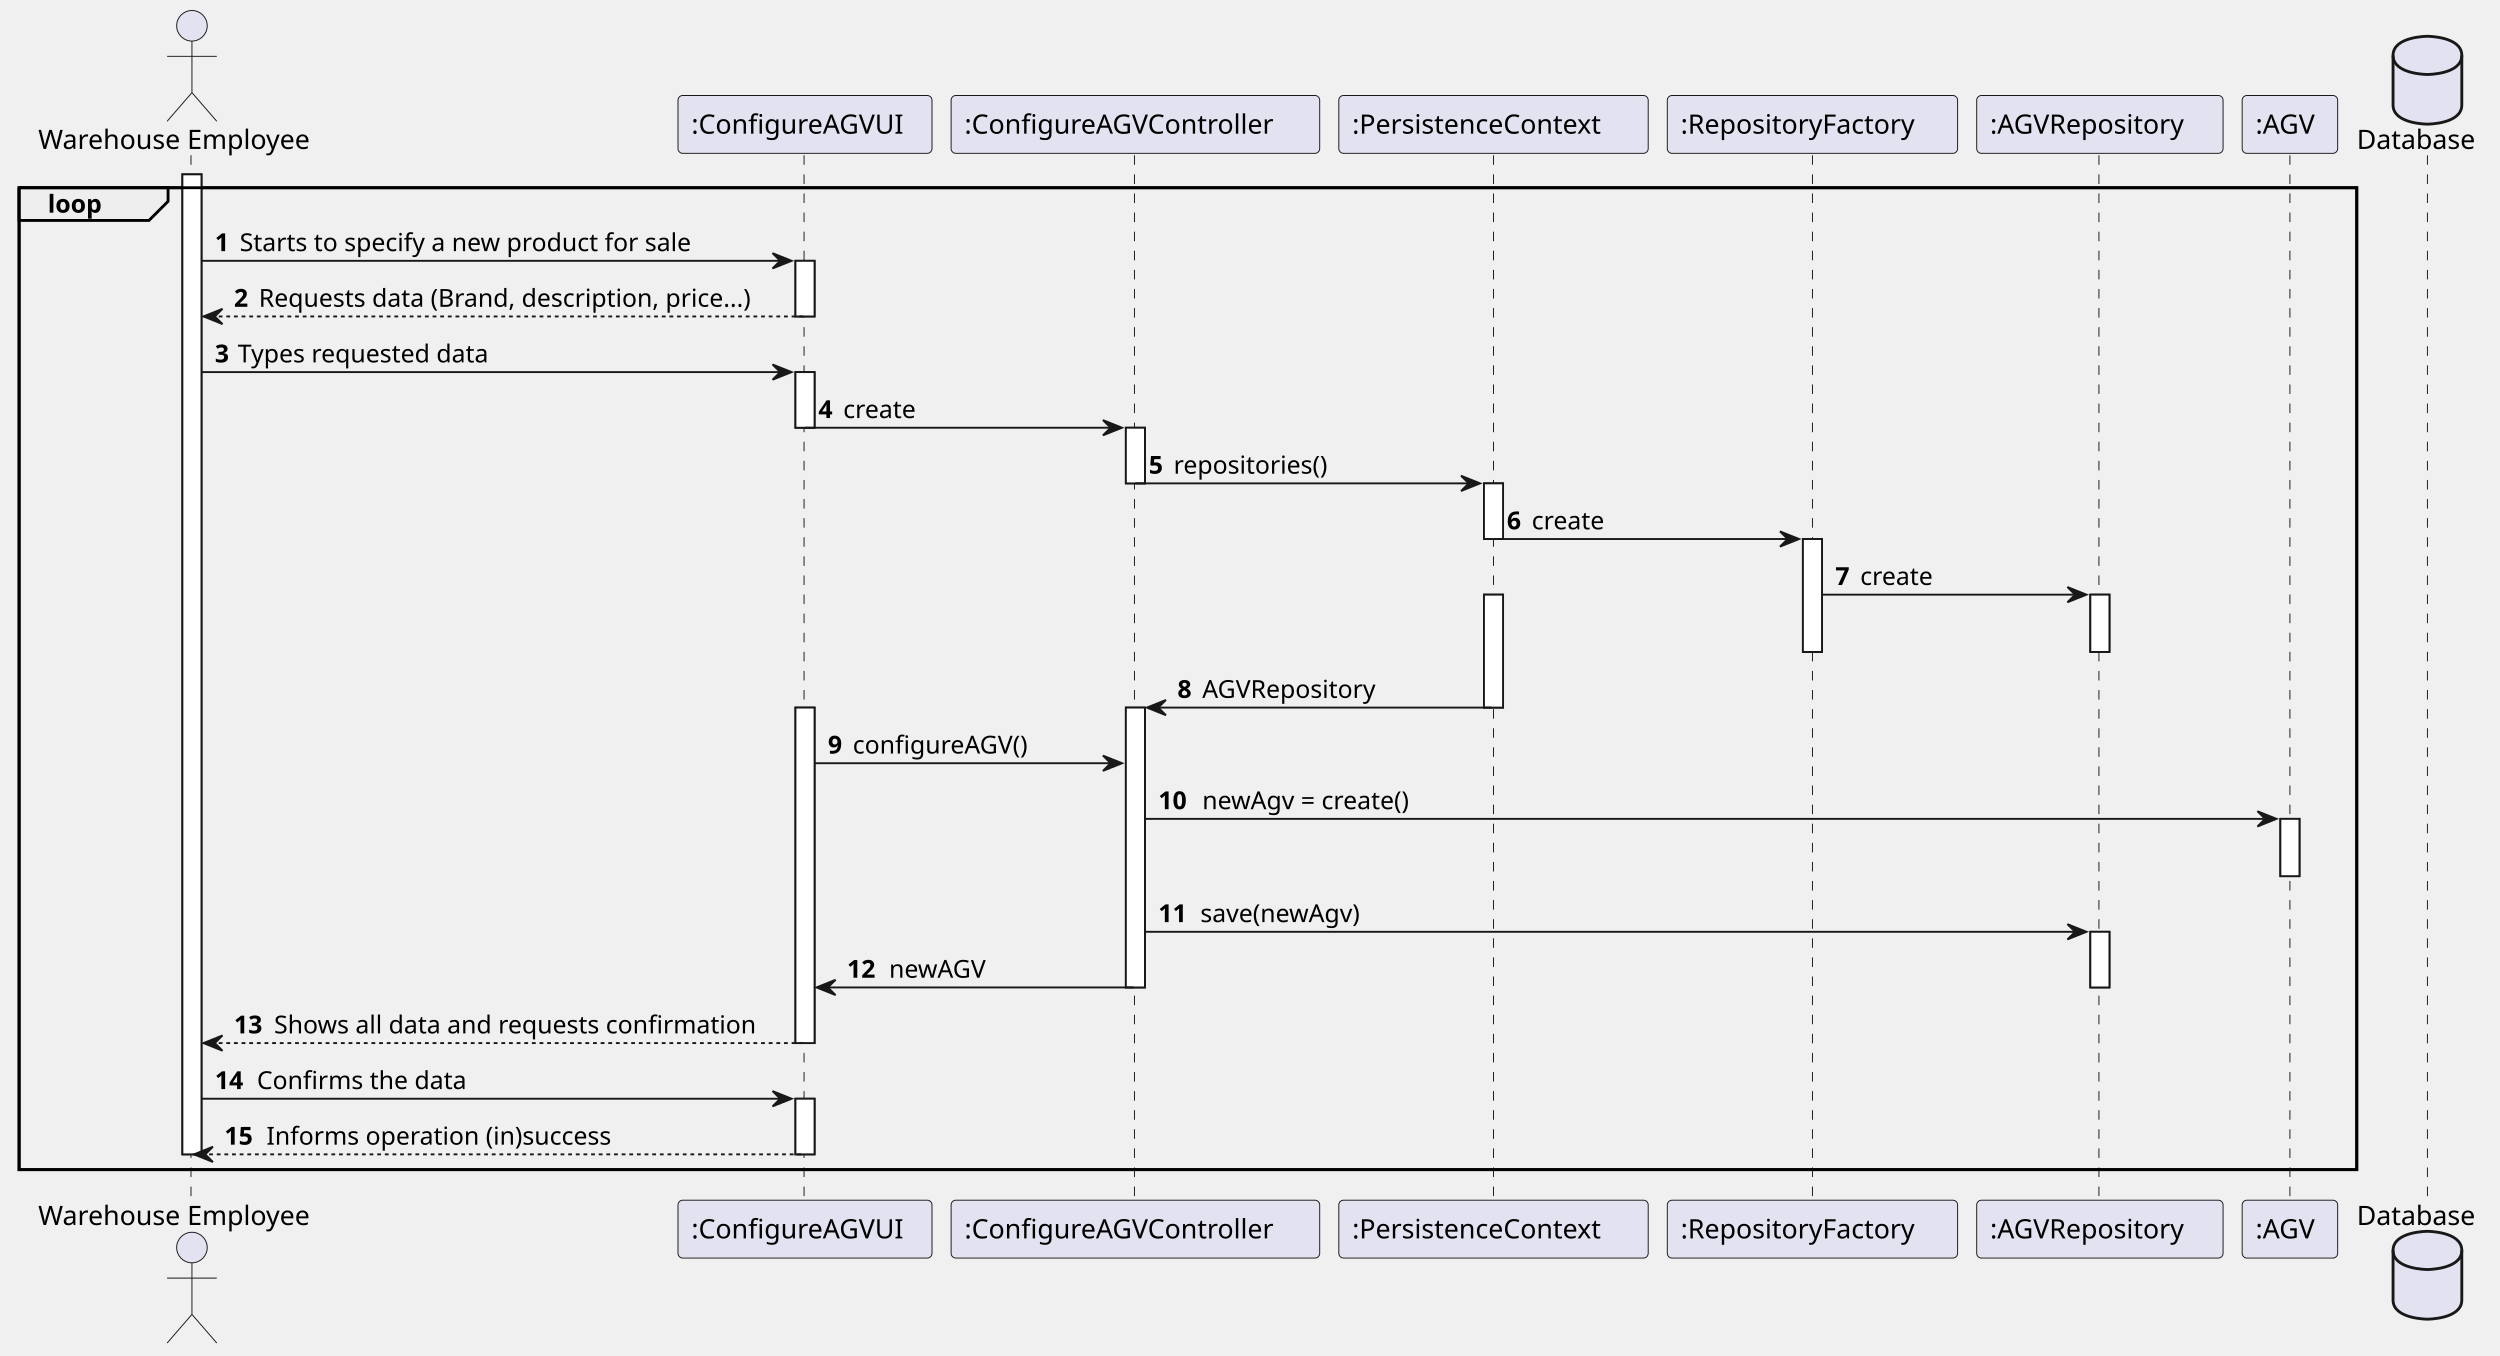
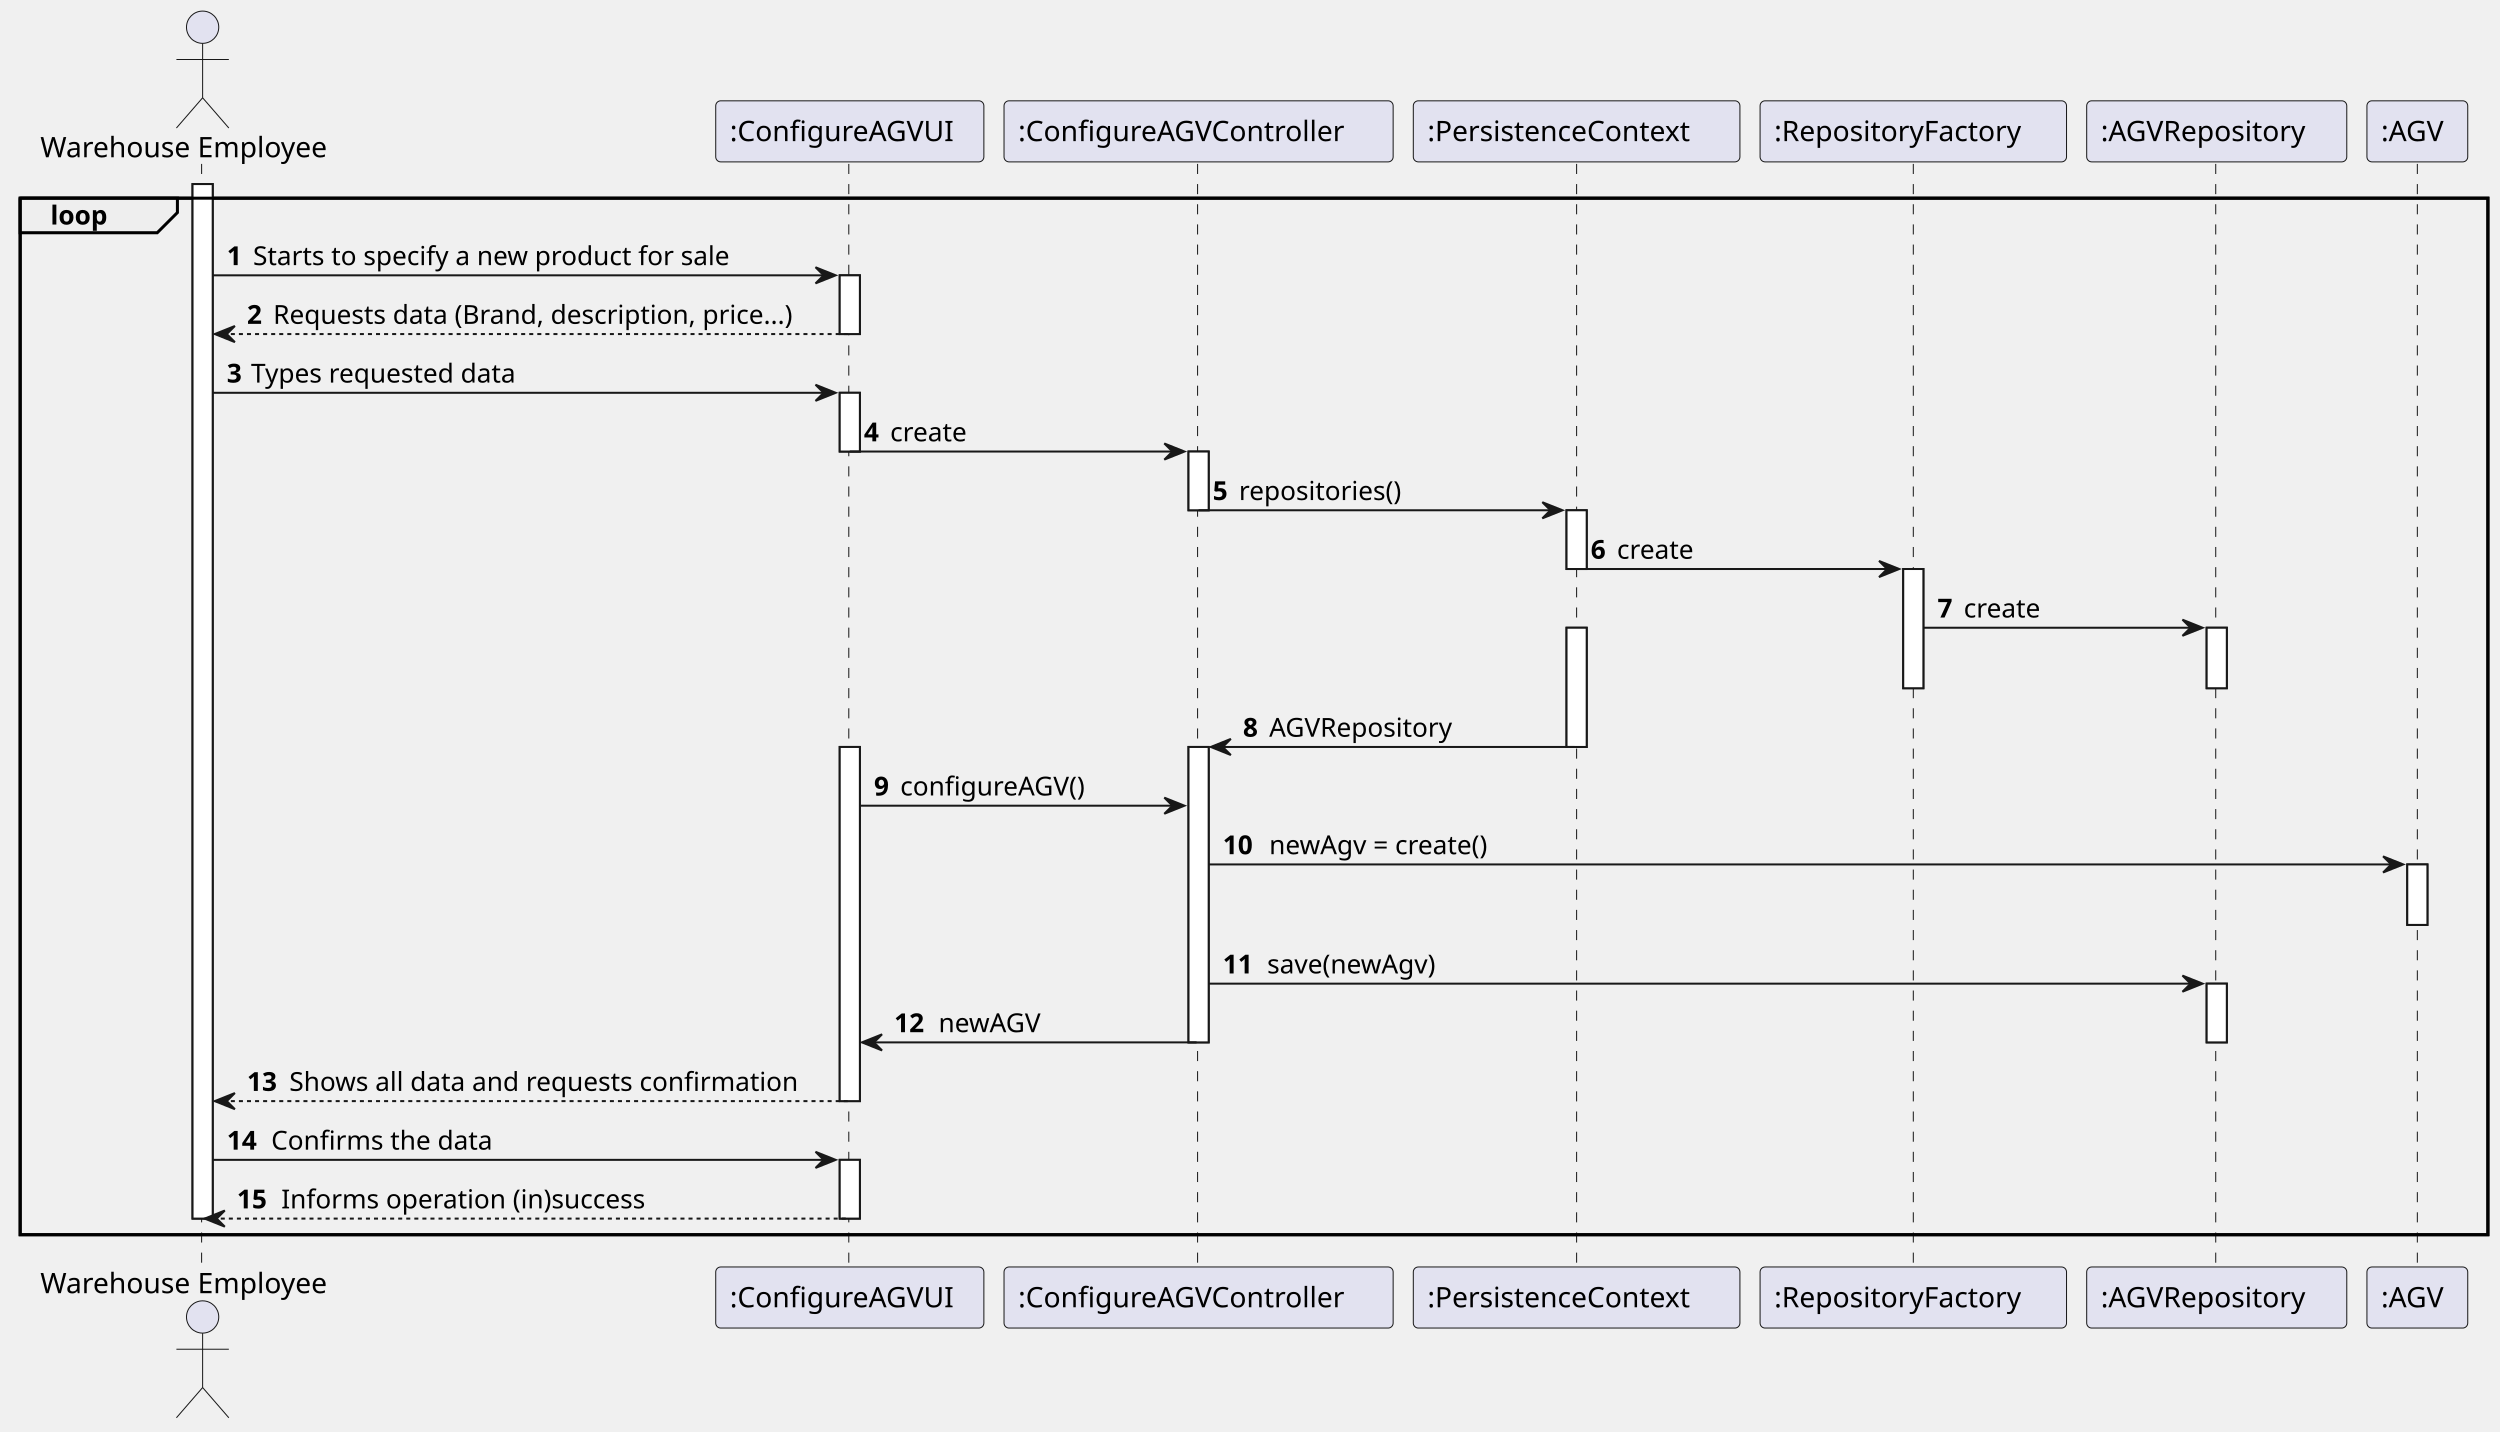
- <svg xmlns="http://www.w3.org/2000/svg" contentStyleType="text/css" height="710px" preserveAspectRatio="none" style="width:1309px;height:710px;background:#FFFFFF;" version="1.1" viewBox="0 0 1309 710" width="1309px" zoomAndPan="magnify">
+ <svg xmlns="http://www.w3.org/2000/svg" contentStyleType="text/css" height="710px" preserveAspectRatio="none" style="width:1240px;height:710px;background:#FFFFFF;" version="1.1" viewBox="0 0 1240 710" width="1240px" zoomAndPan="magnify">
  <defs />
  <g>
    <rect fill="#FFFFFF" height="513.125" style="stroke:#181818;stroke-width:1.0;" width="10" x="95.5" y="91.297" />
    <rect fill="#FFFFFF" height="29.133" style="stroke:#181818;stroke-width:1.0;" width="10" x="416.5" y="136.562" />
    <rect fill="#FFFFFF" height="29.133" style="stroke:#181818;stroke-width:1.0;" width="10" x="416.5" y="194.828" />
    <rect fill="#FFFFFF" height="175.664" style="stroke:#181818;stroke-width:1.0;" width="10" x="416.5" y="370.492" />
    <rect fill="#FFFFFF" height="29.133" style="stroke:#181818;stroke-width:1.0;" width="10" x="416.5" y="575.289" />
    <rect fill="#FFFFFF" height="29.133" style="stroke:#181818;stroke-width:1.0;" width="10" x="589.5" y="223.961" />
    <rect fill="#FFFFFF" height="146.531" style="stroke:#181818;stroke-width:1.0;" width="10" x="589.5" y="370.492" />
    <rect fill="#FFFFFF" height="29.133" style="stroke:#181818;stroke-width:1.0;" width="10" x="777" y="253.094" />
    <rect fill="#FFFFFF" height="59.133" style="stroke:#181818;stroke-width:1.0;" width="10" x="777" y="311.359" />
    <rect fill="#FFFFFF" height="59.133" style="stroke:#181818;stroke-width:1.0;" width="10" x="944" y="282.227" />
    <rect fill="#FFFFFF" height="30" style="stroke:#181818;stroke-width:1.0;" width="10" x="1094.5" y="311.359" />
    <rect fill="#FFFFFF" height="29.133" style="stroke:#181818;stroke-width:1.0;" width="10" x="1094.5" y="487.891" />
    <rect fill="#FFFFFF" height="30" style="stroke:#181818;stroke-width:1.0;" width="10" x="1194" y="428.758" />
    <rect height="514.125" style="stroke:#000000;stroke-width:1.5;fill:none;" width="1224" x="10" y="98.297" />
    <line style="stroke:#181818;stroke-width:0.5;fill:none;stroke-dasharray:5.0,5.0;" x1="100" x2="100" y1="81.297" y2="629.422" />
    <line style="stroke:#181818;stroke-width:0.5;fill:none;stroke-dasharray:5.0,5.0;" x1="421" x2="421" y1="81.297" y2="629.422" />
    <line style="stroke:#181818;stroke-width:0.5;fill:none;stroke-dasharray:5.0,5.0;" x1="594" x2="594" y1="81.297" y2="629.422" />
    <line style="stroke:#181818;stroke-width:0.5;fill:none;stroke-dasharray:5.0,5.0;" x1="782" x2="782" y1="81.297" y2="629.422" />
    <line style="stroke:#181818;stroke-width:0.5;fill:none;stroke-dasharray:5.0,5.0;" x1="949" x2="949" y1="81.297" y2="629.422" />
    <line style="stroke:#181818;stroke-width:0.5;fill:none;stroke-dasharray:5.0,5.0;" x1="1099" x2="1099" y1="81.297" y2="629.422" />
    <line style="stroke:#181818;stroke-width:0.5;fill:none;stroke-dasharray:5.0,5.0;" x1="1199" x2="1199" y1="81.297" y2="629.422" />
-     <line style="stroke:#181818;stroke-width:0.5;fill:none;stroke-dasharray:5.0,5.0;" x1="1271" x2="1271" y1="81.297" y2="629.422" />
    <text fill="#000000" font-family="sans-serif" font-size="14" lengthAdjust="spacing" textLength="155" x="20" y="77.995">Warehouse Employee</text>
    <ellipse cx="100.5" cy="13.5" fill="#E2E2F0" rx="8" ry="8" style="stroke:#181818;stroke-width:0.5;" />
    <path d="M100.5,21.5 L100.5,48.5 M87.5,29.5 L113.5,29.5 M100.5,48.5 L87.5,63.5 M100.5,48.5 L113.5,63.5 " fill="none" style="stroke:#181818;stroke-width:0.5;" />
    <text fill="#000000" font-family="sans-serif" font-size="14" lengthAdjust="spacing" textLength="155" x="20" y="641.417">Warehouse Employee</text>
    <ellipse cx="100.5" cy="653.219" fill="#E2E2F0" rx="8" ry="8" style="stroke:#181818;stroke-width:0.5;" />
    <path d="M100.5,661.219 L100.5,688.219 M87.5,669.219 L113.5,669.219 M100.5,688.219 L87.5,703.219 M100.5,688.219 L113.5,703.219 " fill="none" style="stroke:#181818;stroke-width:0.5;" />
    <rect fill="#E2E2F0" height="30.297" rx="2.5" ry="2.5" style="stroke:#181818;stroke-width:0.5;" width="133" x="355" y="50" />
    <text fill="#000000" font-family="sans-serif" font-size="14" lengthAdjust="spacing" textLength="119" x="362" y="69.995">:ConfigureAGVUI</text>
    <rect fill="#E2E2F0" height="30.297" rx="2.5" ry="2.5" style="stroke:#181818;stroke-width:0.5;" width="133" x="355" y="628.422" />
    <text fill="#000000" font-family="sans-serif" font-size="14" lengthAdjust="spacing" textLength="119" x="362" y="648.417">:ConfigureAGVUI</text>
    <rect fill="#E2E2F0" height="30.297" rx="2.5" ry="2.5" style="stroke:#181818;stroke-width:0.5;" width="193" x="498" y="50" />
    <text fill="#000000" font-family="sans-serif" font-size="14" lengthAdjust="spacing" textLength="179" x="505" y="69.995">:ConfigureAGVController</text>
    <rect fill="#E2E2F0" height="30.297" rx="2.5" ry="2.5" style="stroke:#181818;stroke-width:0.5;" width="193" x="498" y="628.422" />
    <text fill="#000000" font-family="sans-serif" font-size="14" lengthAdjust="spacing" textLength="179" x="505" y="648.417">:ConfigureAGVController</text>
    <rect fill="#E2E2F0" height="30.297" rx="2.5" ry="2.5" style="stroke:#181818;stroke-width:0.5;" width="162" x="701" y="50" />
    <text fill="#000000" font-family="sans-serif" font-size="14" lengthAdjust="spacing" textLength="148" x="708" y="69.995">:PersistenceContext</text>
    <rect fill="#E2E2F0" height="30.297" rx="2.5" ry="2.5" style="stroke:#181818;stroke-width:0.5;" width="162" x="701" y="628.422" />
    <text fill="#000000" font-family="sans-serif" font-size="14" lengthAdjust="spacing" textLength="148" x="708" y="648.417">:PersistenceContext</text>
    <rect fill="#E2E2F0" height="30.297" rx="2.5" ry="2.5" style="stroke:#181818;stroke-width:0.5;" width="152" x="873" y="50" />
    <text fill="#000000" font-family="sans-serif" font-size="14" lengthAdjust="spacing" textLength="138" x="880" y="69.995">:RepositoryFactory</text>
    <rect fill="#E2E2F0" height="30.297" rx="2.5" ry="2.5" style="stroke:#181818;stroke-width:0.5;" width="152" x="873" y="628.422" />
    <text fill="#000000" font-family="sans-serif" font-size="14" lengthAdjust="spacing" textLength="138" x="880" y="648.417">:RepositoryFactory</text>
    <rect fill="#E2E2F0" height="30.297" rx="2.5" ry="2.5" style="stroke:#181818;stroke-width:0.5;" width="129" x="1035" y="50" />
    <text fill="#000000" font-family="sans-serif" font-size="14" lengthAdjust="spacing" textLength="115" x="1042" y="69.995">:AGVRepository</text>
    <rect fill="#E2E2F0" height="30.297" rx="2.5" ry="2.5" style="stroke:#181818;stroke-width:0.5;" width="129" x="1035" y="628.422" />
    <text fill="#000000" font-family="sans-serif" font-size="14" lengthAdjust="spacing" textLength="115" x="1042" y="648.417">:AGVRepository</text>
    <rect fill="#E2E2F0" height="30.297" rx="2.5" ry="2.5" style="stroke:#181818;stroke-width:0.5;" width="50" x="1174" y="50" />
    <text fill="#000000" font-family="sans-serif" font-size="14" lengthAdjust="spacing" textLength="36" x="1181" y="69.995">:AGV</text>
    <rect fill="#E2E2F0" height="30.297" rx="2.5" ry="2.5" style="stroke:#181818;stroke-width:0.5;" width="50" x="1174" y="628.422" />
    <text fill="#000000" font-family="sans-serif" font-size="14" lengthAdjust="spacing" textLength="36" x="1181" y="648.417">:AGV</text>
-     <text fill="#000000" font-family="sans-serif" font-size="14" lengthAdjust="spacing" textLength="68" x="1234" y="77.995">Database</text>
-     <path d="M1253,29 C1253,19 1271,19 1271,19 C1271,19 1289,19 1289,29 L1289,55 C1289,65 1271,65 1271,65 C1271,65 1253,65 1253,55 L1253,29 " fill="#E2E2F0" style="stroke:#181818;stroke-width:1.5;" />
-     <path d="M1253,29 C1253,39 1271,39 1271,39 C1271,39 1289,39 1289,29 " fill="none" style="stroke:#181818;stroke-width:1.5;" />
-     <text fill="#000000" font-family="sans-serif" font-size="14" lengthAdjust="spacing" textLength="68" x="1234" y="641.417">Database</text>
-     <path d="M1253,654.719 C1253,644.719 1271,644.719 1271,644.719 C1271,644.719 1289,644.719 1289,654.719 L1289,680.719 C1289,690.719 1271,690.719 1271,690.719 C1271,690.719 1253,690.719 1253,680.719 L1253,654.719 " fill="#E2E2F0" style="stroke:#181818;stroke-width:1.5;" />
-     <path d="M1253,654.719 C1253,664.719 1271,664.719 1271,664.719 C1271,664.719 1289,664.719 1289,654.719 " fill="none" style="stroke:#181818;stroke-width:1.5;" />
    <rect fill="#FFFFFF" height="513.125" style="stroke:#181818;stroke-width:1.0;" width="10" x="95.5" y="91.297" />
    <rect fill="#FFFFFF" height="29.133" style="stroke:#181818;stroke-width:1.0;" width="10" x="416.5" y="136.562" />
    <rect fill="#FFFFFF" height="29.133" style="stroke:#181818;stroke-width:1.0;" width="10" x="416.5" y="194.828" />
    <rect fill="#FFFFFF" height="175.664" style="stroke:#181818;stroke-width:1.0;" width="10" x="416.5" y="370.492" />
    <rect fill="#FFFFFF" height="29.133" style="stroke:#181818;stroke-width:1.0;" width="10" x="416.5" y="575.289" />
    <rect fill="#FFFFFF" height="29.133" style="stroke:#181818;stroke-width:1.0;" width="10" x="589.5" y="223.961" />
    <rect fill="#FFFFFF" height="146.531" style="stroke:#181818;stroke-width:1.0;" width="10" x="589.5" y="370.492" />
    <rect fill="#FFFFFF" height="29.133" style="stroke:#181818;stroke-width:1.0;" width="10" x="777" y="253.094" />
    <rect fill="#FFFFFF" height="59.133" style="stroke:#181818;stroke-width:1.0;" width="10" x="777" y="311.359" />
    <rect fill="#FFFFFF" height="59.133" style="stroke:#181818;stroke-width:1.0;" width="10" x="944" y="282.227" />
    <rect fill="#FFFFFF" height="30" style="stroke:#181818;stroke-width:1.0;" width="10" x="1094.5" y="311.359" />
    <rect fill="#FFFFFF" height="29.133" style="stroke:#181818;stroke-width:1.0;" width="10" x="1094.5" y="487.891" />
    <rect fill="#FFFFFF" height="30" style="stroke:#181818;stroke-width:1.0;" width="10" x="1194" y="428.758" />
    <path d="M10,98.297 L88,98.297 L88,105.43 L78,115.43 L10,115.43 L10,98.297 " fill="#EEEEEE" style="stroke:#000000;stroke-width:1.5;" />
    <rect fill="none" height="514.125" style="stroke:#000000;stroke-width:1.5;" width="1224" x="10" y="98.297" />
    <text fill="#000000" font-family="sans-serif" font-size="13" font-weight="bold" lengthAdjust="spacing" textLength="33" x="25" y="111.364">loop</text>
    <polygon fill="#181818" points="404.5,132.562,414.5,136.562,404.5,140.562,408.5,136.562" style="stroke:#181818;stroke-width:1.0;" />
    <line style="stroke:#181818;stroke-width:1.0;" x1="105.5" x2="410.5" y1="136.562" y2="136.562" />
    <text fill="#000000" font-family="sans-serif" font-size="13" font-weight="bold" lengthAdjust="spacing" textLength="9" x="112.5" y="131.497">1</text>
    <text fill="#000000" font-family="sans-serif" font-size="13" lengthAdjust="spacing" textLength="253" x="125.5" y="131.497">Starts to specify a new product for sale</text>
    <polygon fill="#181818" points="116.5,161.695,106.5,165.695,116.5,169.695,112.5,165.695" style="stroke:#181818;stroke-width:1.0;" />
    <line style="stroke:#181818;stroke-width:1.0;stroke-dasharray:2.0,2.0;" x1="110.5" x2="420.5" y1="165.695" y2="165.695" />
    <text fill="#000000" font-family="sans-serif" font-size="13" font-weight="bold" lengthAdjust="spacing" textLength="9" x="122.5" y="160.629">2</text>
    <text fill="#000000" font-family="sans-serif" font-size="13" lengthAdjust="spacing" textLength="273" x="135.5" y="160.629">Requests data (Brand, description, price...)</text>
    <polygon fill="#181818" points="404.5,190.828,414.5,194.828,404.5,198.828,408.5,194.828" style="stroke:#181818;stroke-width:1.0;" />
    <line style="stroke:#181818;stroke-width:1.0;" x1="105.5" x2="410.5" y1="194.828" y2="194.828" />
    <text fill="#000000" font-family="sans-serif" font-size="13" font-weight="bold" lengthAdjust="spacing" textLength="8" x="112.5" y="189.762">3</text>
    <text fill="#000000" font-family="sans-serif" font-size="13" lengthAdjust="spacing" textLength="141" x="124.5" y="189.762">Types requested data</text>
    <polygon fill="#181818" points="577.5,219.961,587.5,223.961,577.5,227.961,581.5,223.961" style="stroke:#181818;stroke-width:1.0;" />
    <line style="stroke:#181818;stroke-width:1.0;" x1="421.5" x2="583.5" y1="223.961" y2="223.961" />
    <text fill="#000000" font-family="sans-serif" font-size="13" font-weight="bold" lengthAdjust="spacing" textLength="9" x="428.5" y="218.895">4</text>
    <text fill="#000000" font-family="sans-serif" font-size="13" lengthAdjust="spacing" textLength="41" x="441.5" y="218.895">create</text>
    <polygon fill="#181818" points="765,249.094,775,253.094,765,257.094,769,253.094" style="stroke:#181818;stroke-width:1.0;" />
    <line style="stroke:#181818;stroke-width:1.0;" x1="594.5" x2="771" y1="253.094" y2="253.094" />
    <text fill="#000000" font-family="sans-serif" font-size="13" font-weight="bold" lengthAdjust="spacing" textLength="9" x="601.5" y="248.028">5</text>
    <text fill="#000000" font-family="sans-serif" font-size="13" lengthAdjust="spacing" textLength="85" x="614.5" y="248.028">repositories()</text>
    <polygon fill="#181818" points="932,278.227,942,282.227,932,286.227,936,282.227" style="stroke:#181818;stroke-width:1.0;" />
    <line style="stroke:#181818;stroke-width:1.0;" x1="782" x2="938" y1="282.227" y2="282.227" />
    <text fill="#000000" font-family="sans-serif" font-size="13" font-weight="bold" lengthAdjust="spacing" textLength="9" x="789" y="277.161">6</text>
    <text fill="#000000" font-family="sans-serif" font-size="13" lengthAdjust="spacing" textLength="41" x="802" y="277.161">create</text>
    <polygon fill="#181818" points="1082.5,307.359,1092.5,311.359,1082.5,315.359,1086.5,311.359" style="stroke:#181818;stroke-width:1.0;" />
    <line style="stroke:#181818;stroke-width:1.0;" x1="954" x2="1088.5" y1="311.359" y2="311.359" />
    <text fill="#000000" font-family="sans-serif" font-size="13" font-weight="bold" lengthAdjust="spacing" textLength="9" x="961" y="306.293">7</text>
    <text fill="#000000" font-family="sans-serif" font-size="13" lengthAdjust="spacing" textLength="41" x="974" y="306.293">create</text>
    <polygon fill="#181818" points="610.5,366.492,600.5,370.492,610.5,374.492,606.5,370.492" style="stroke:#181818;stroke-width:1.0;" />
    <line style="stroke:#181818;stroke-width:1.0;" x1="604.5" x2="781" y1="370.492" y2="370.492" />
    <text fill="#000000" font-family="sans-serif" font-size="13" font-weight="bold" lengthAdjust="spacing" textLength="9" x="616.5" y="365.426">8</text>
    <text fill="#000000" font-family="sans-serif" font-size="13" lengthAdjust="spacing" textLength="97" x="629.5" y="365.426">AGVRepository</text>
    <polygon fill="#181818" points="577.5,395.625,587.5,399.625,577.5,403.625,581.5,399.625" style="stroke:#181818;stroke-width:1.0;" />
    <line style="stroke:#181818;stroke-width:1.0;" x1="426.5" x2="583.5" y1="399.625" y2="399.625" />
    <text fill="#000000" font-family="sans-serif" font-size="13" font-weight="bold" lengthAdjust="spacing" textLength="9" x="433.5" y="394.559">9</text>
    <text fill="#000000" font-family="sans-serif" font-size="13" lengthAdjust="spacing" textLength="98" x="446.5" y="394.559">configureAGV()</text>
    <polygon fill="#181818" points="1182,424.758,1192,428.758,1182,432.758,1186,428.758" style="stroke:#181818;stroke-width:1.0;" />
    <line style="stroke:#181818;stroke-width:1.0;" x1="599.5" x2="1188" y1="428.758" y2="428.758" />
    <text fill="#000000" font-family="sans-serif" font-size="13" font-weight="bold" lengthAdjust="spacing" textLength="19" x="606.5" y="423.692">10</text>
    <text fill="#000000" font-family="sans-serif" font-size="13" lengthAdjust="spacing" textLength="121" x="629.5" y="423.692">newAgv = create()</text>
    <polygon fill="#181818" points="1082.5,483.891,1092.5,487.891,1082.5,491.891,1086.5,487.891" style="stroke:#181818;stroke-width:1.0;" />
    <line style="stroke:#181818;stroke-width:1.0;" x1="599.5" x2="1088.5" y1="487.891" y2="487.891" />
    <text fill="#000000" font-family="sans-serif" font-size="13" font-weight="bold" lengthAdjust="spacing" textLength="18" x="606.5" y="482.825">11</text>
    <text fill="#000000" font-family="sans-serif" font-size="13" lengthAdjust="spacing" textLength="93" x="628.5" y="482.825">save(newAgv)</text>
    <polygon fill="#181818" points="437.5,513.023,427.5,517.023,437.5,521.023,433.5,517.023" style="stroke:#181818;stroke-width:1.0;" />
    <line style="stroke:#181818;stroke-width:1.0;" x1="431.5" x2="593.5" y1="517.023" y2="517.023" />
    <text fill="#000000" font-family="sans-serif" font-size="13" font-weight="bold" lengthAdjust="spacing" textLength="18" x="443.5" y="511.957">12</text>
    <text fill="#000000" font-family="sans-serif" font-size="13" lengthAdjust="spacing" textLength="55" x="465.5" y="511.957">newAGV</text>
    <polygon fill="#181818" points="116.5,542.156,106.5,546.156,116.5,550.156,112.5,546.156" style="stroke:#181818;stroke-width:1.0;" />
    <line style="stroke:#181818;stroke-width:1.0;stroke-dasharray:2.0,2.0;" x1="110.5" x2="420.5" y1="546.156" y2="546.156" />
    <text fill="#000000" font-family="sans-serif" font-size="13" font-weight="bold" lengthAdjust="spacing" textLength="17" x="122.5" y="541.09">13</text>
    <text fill="#000000" font-family="sans-serif" font-size="13" lengthAdjust="spacing" textLength="266" x="143.5" y="541.09">Shows all data and requests confirmation</text>
    <polygon fill="#181818" points="404.5,571.289,414.5,575.289,404.5,579.289,408.5,575.289" style="stroke:#181818;stroke-width:1.0;" />
    <line style="stroke:#181818;stroke-width:1.0;" x1="105.5" x2="410.5" y1="575.289" y2="575.289" />
    <text fill="#000000" font-family="sans-serif" font-size="13" font-weight="bold" lengthAdjust="spacing" textLength="18" x="112.5" y="570.223">14</text>
    <text fill="#000000" font-family="sans-serif" font-size="13" lengthAdjust="spacing" textLength="116" x="134.5" y="570.223">Confirms the data</text>
    <polygon fill="#181818" points="111.5,600.422,101.5,604.422,111.5,608.422,107.5,604.422" style="stroke:#181818;stroke-width:1.0;" />
    <line style="stroke:#181818;stroke-width:1.0;stroke-dasharray:2.0,2.0;" x1="105.5" x2="420.5" y1="604.422" y2="604.422" />
    <text fill="#000000" font-family="sans-serif" font-size="13" font-weight="bold" lengthAdjust="spacing" textLength="18" x="117.5" y="599.356">15</text>
    <text fill="#000000" font-family="sans-serif" font-size="13" lengthAdjust="spacing" textLength="190" x="139.5" y="599.356">Informs operation (in)success</text>
  </g>
</svg>
